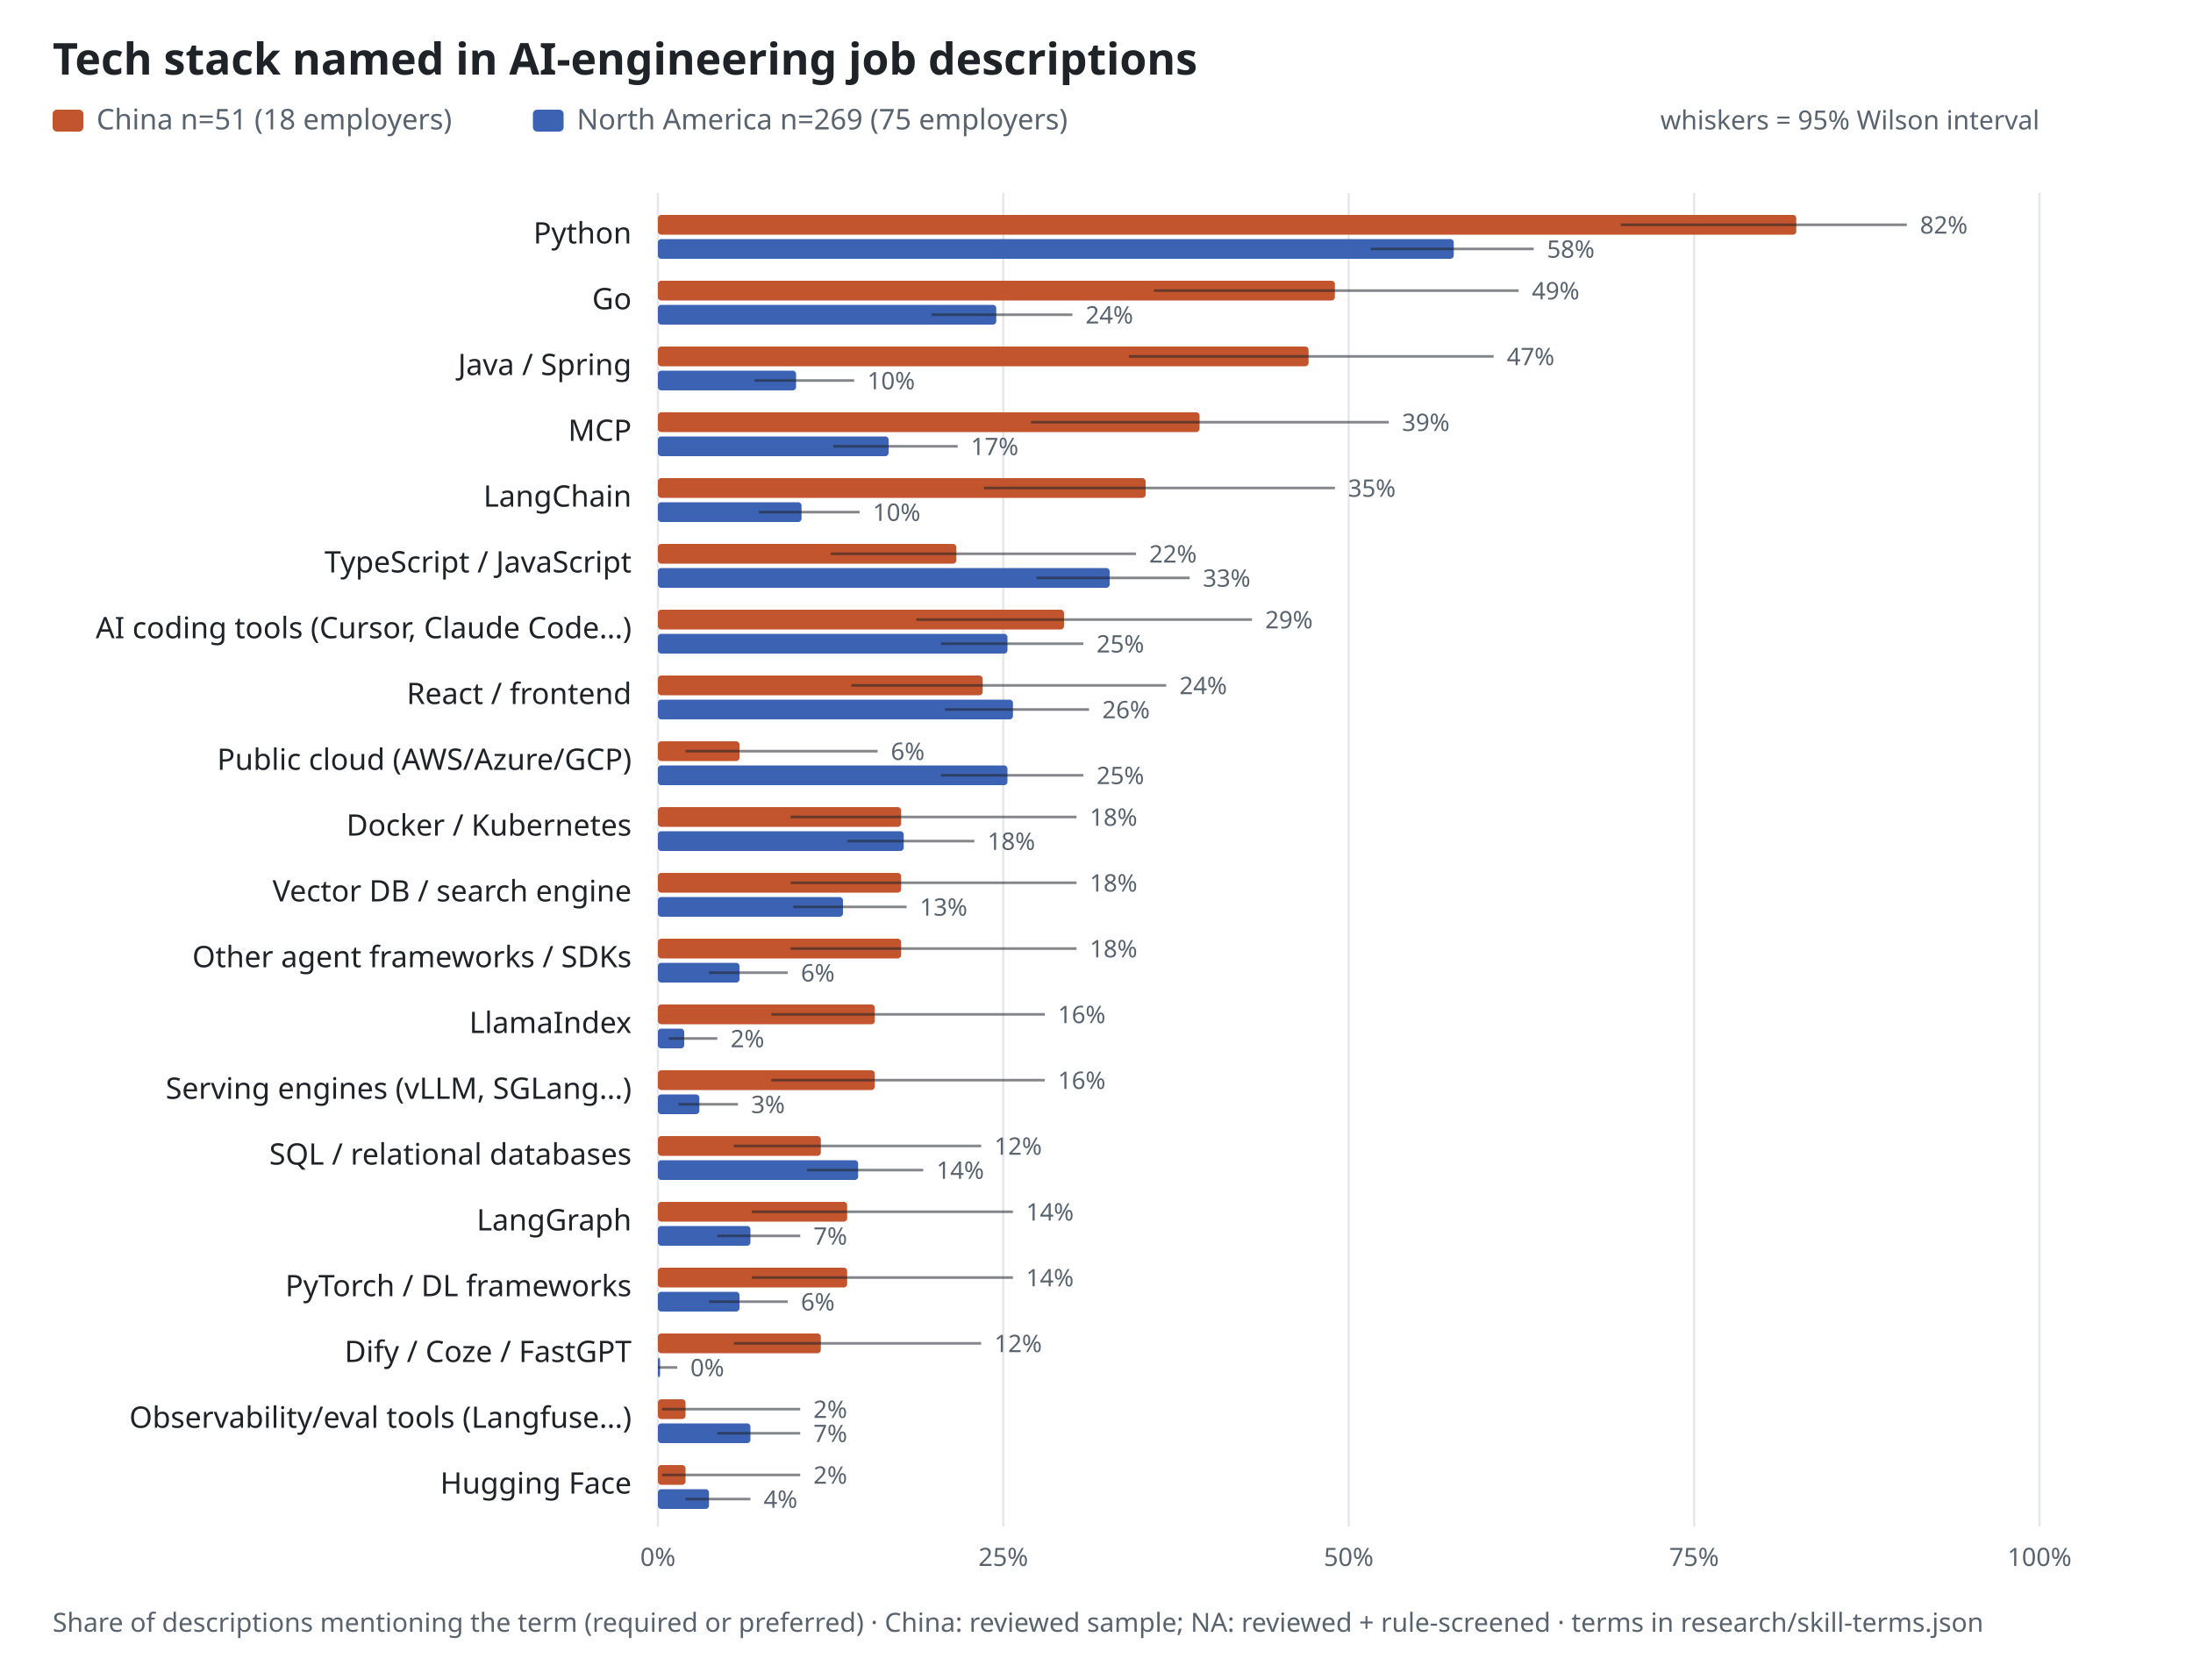
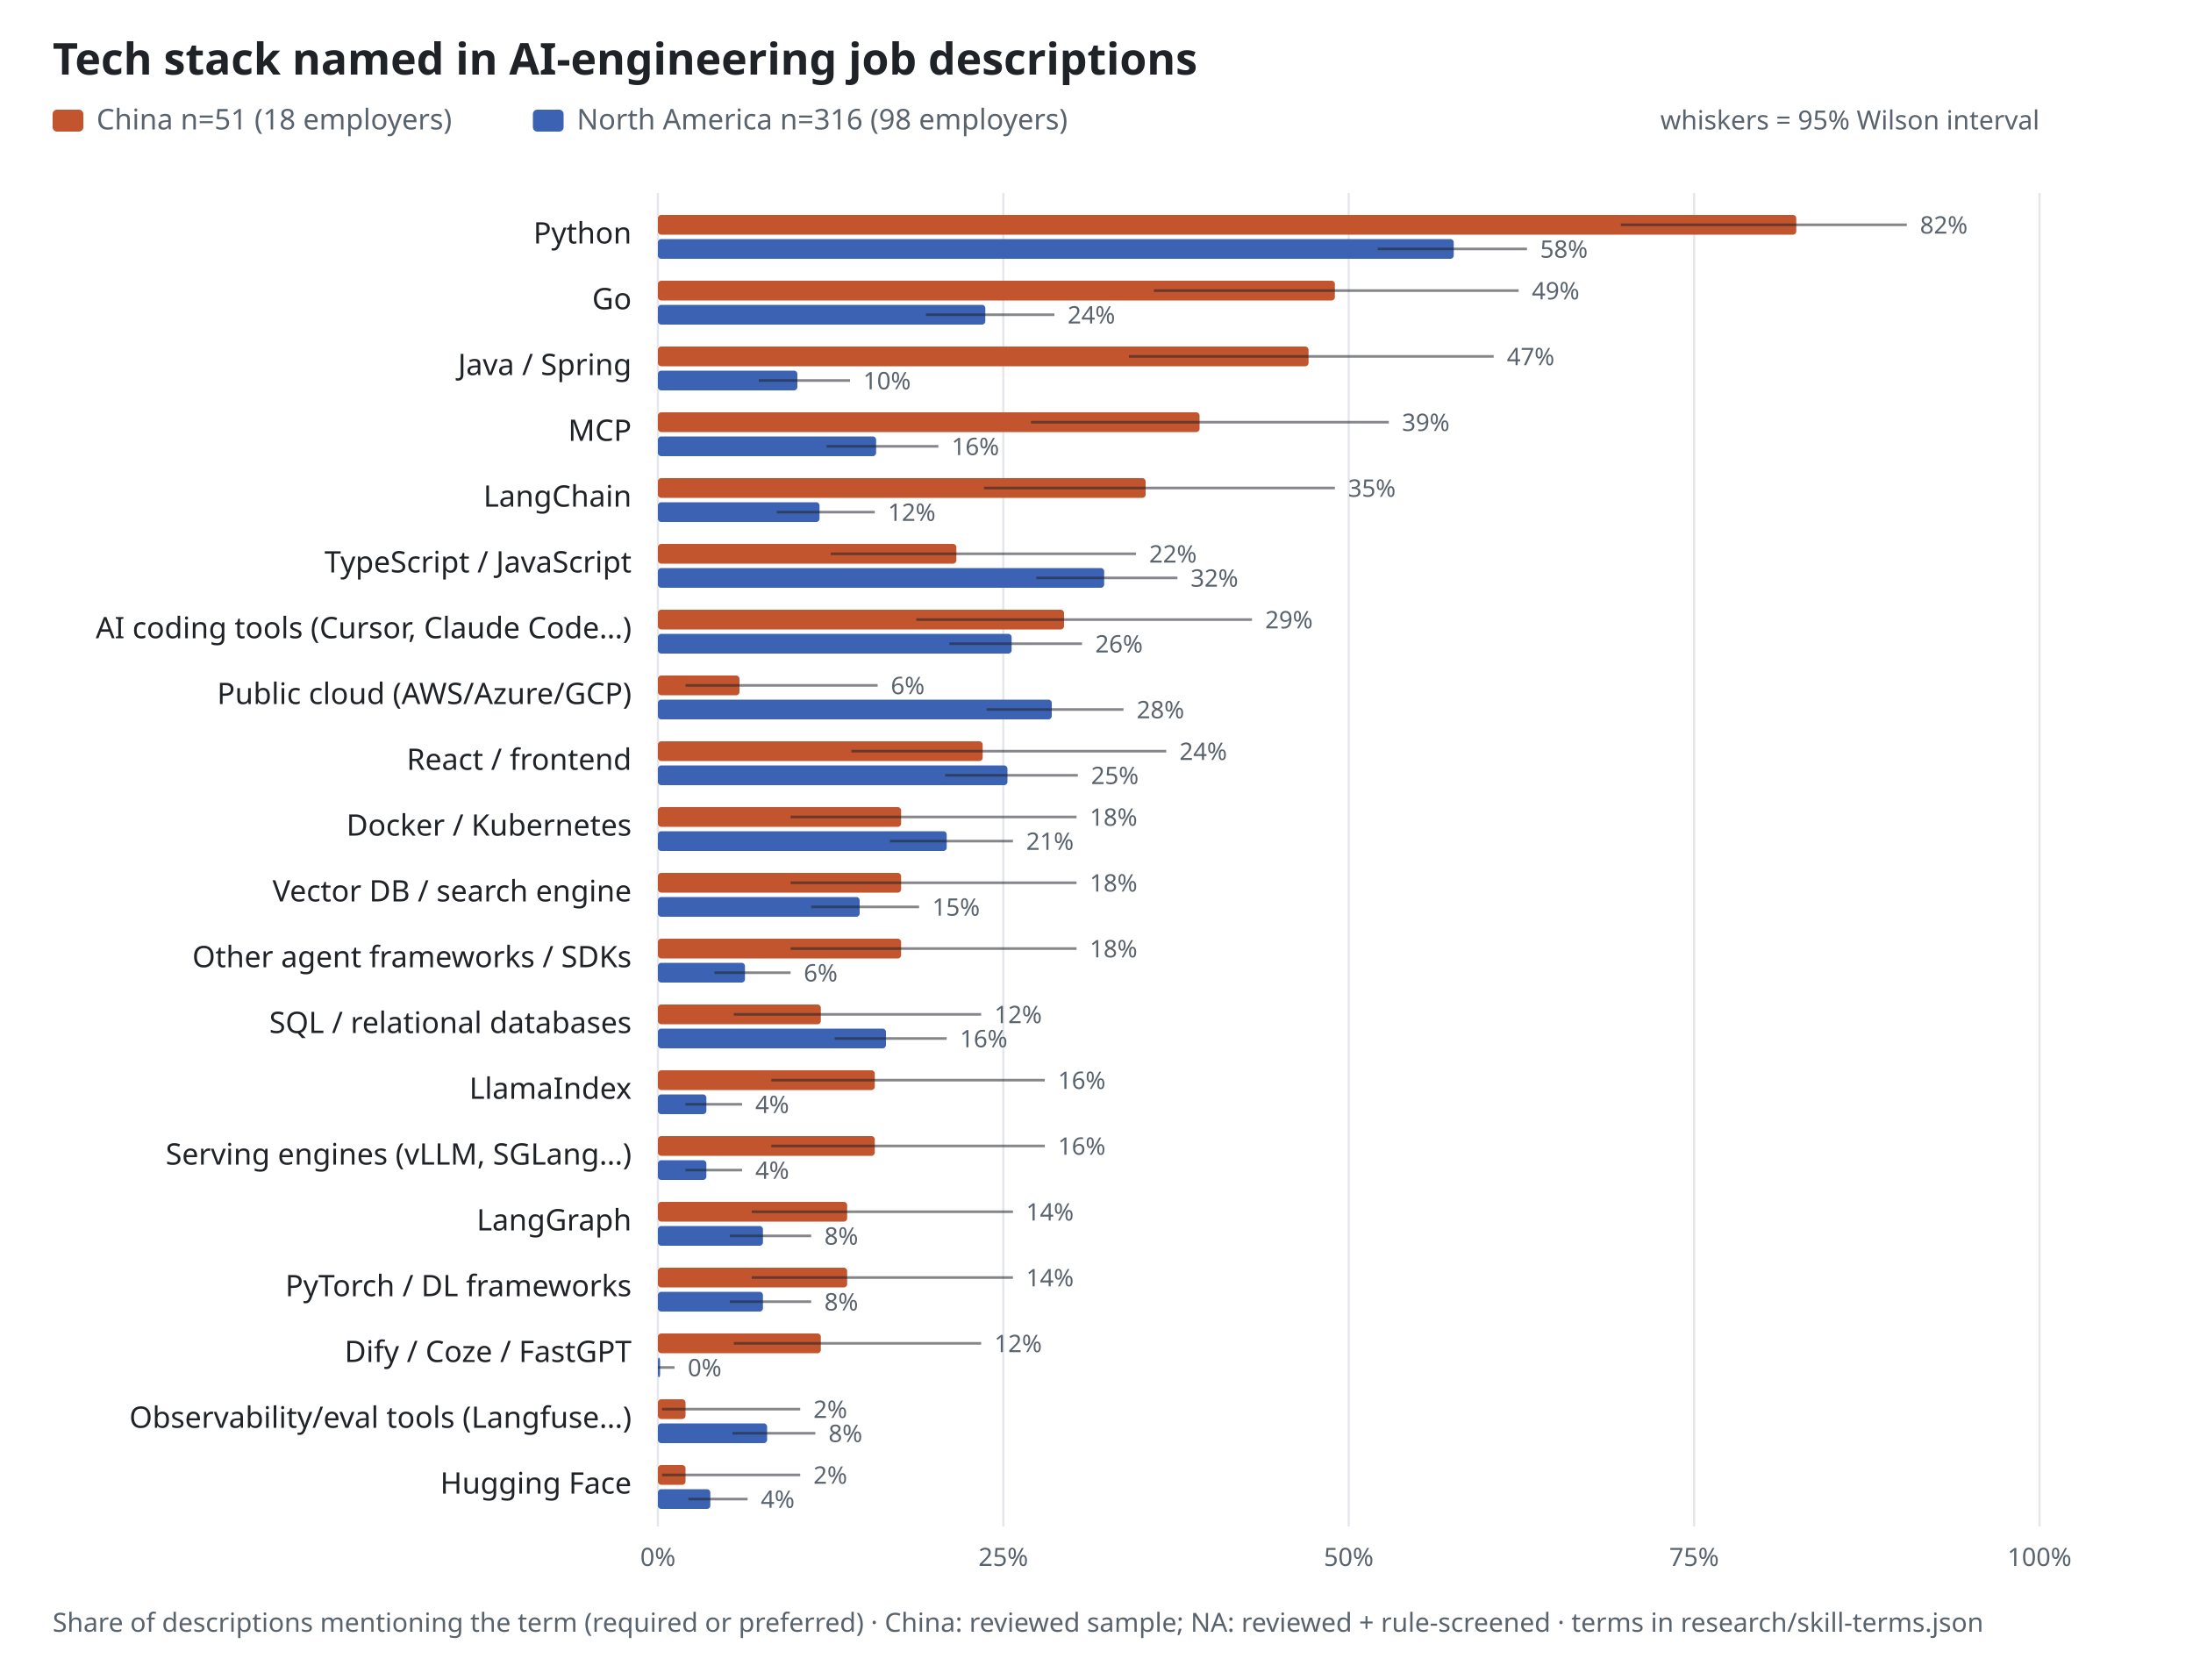
<svg xmlns="http://www.w3.org/2000/svg" viewBox="0 0 1000 766" width="1000" height="766" role="img" aria-labelledby="t d" font-family="-apple-system, BlinkMacSystemFont, 'Segoe UI', 'Noto Sans', Helvetica, Arial, 'PingFang SC', 'Hiragino Sans GB', 'Microsoft YaHei', 'Noto Sans CJK SC', sans-serif">
  <text x="24.0" y="34.0" font-size="20" fill="#1f2328" font-weight="700">Tech stack named in AI-engineering job descriptions</text>
  <rect x="24" y="50" width="14" height="10" rx="2" fill="#c2552d" />
  <text x="44.0" y="59.0" font-size="13" fill="#59636e">China n=51 (18 employers)</text>
  <rect x="243" y="50" width="14" height="10" rx="2" fill="#3b62b3" />
-   <text x="263.0" y="59.0" font-size="13" fill="#59636e">North America n=269 (75 employers)</text>
+   <text x="263.0" y="59.0" font-size="13" fill="#59636e">North America n=316 (98 employers)</text>
  <text x="930.0" y="59.0" font-size="12" fill="#59636e" text-anchor="end">whiskers = 95% Wilson interval</text>
  <line x1="300.0" y1="88" x2="300.0" y2="696" stroke="#e5e7eb" />
  <text x="300.0" y="714.0" font-size="11.5" fill="#59636e" text-anchor="middle">0%</text>
  <line x1="457.5" y1="88" x2="457.5" y2="696" stroke="#e5e7eb" />
  <text x="457.5" y="714.0" font-size="11.5" fill="#59636e" text-anchor="middle">25%</text>
  <line x1="615.0" y1="88" x2="615.0" y2="696" stroke="#e5e7eb" />
  <text x="615.0" y="714.0" font-size="11.5" fill="#59636e" text-anchor="middle">50%</text>
  <line x1="772.5" y1="88" x2="772.5" y2="696" stroke="#e5e7eb" />
  <text x="772.5" y="714.0" font-size="11.5" fill="#59636e" text-anchor="middle">75%</text>
  <line x1="930.0" y1="88" x2="930.0" y2="696" stroke="#e5e7eb" />
  <text x="930.0" y="714.0" font-size="11.5" fill="#59636e" text-anchor="middle">100%</text>
  <text x="288.0" y="111.0" font-size="13.5" fill="#1f2328" text-anchor="end">Python</text>
  <rect x="300" y="98" width="519.1" height="9" rx="1.5" fill="#c2552d" />
  <line x1="739.1" y1="102.5" x2="869.5" y2="102.5" stroke="#1f2328" stroke-opacity="0.55" stroke-width="1.2" />
  <text x="875.5" y="106.5" font-size="11" fill="#59636e">82%</text>
  <rect x="300" y="109" width="362.9" height="9" rx="1.5" fill="#3b62b3" />
-   <line x1="625.1" y1="113.5" x2="699.4" y2="113.5" stroke="#1f2328" stroke-opacity="0.55" stroke-width="1.2" />
-   <text x="705.4" y="117.5" font-size="11" fill="#59636e">58%</text>
+   <line x1="628.2" y1="113.5" x2="696.3" y2="113.5" stroke="#1f2328" stroke-opacity="0.55" stroke-width="1.2" />
+   <text x="702.3" y="117.5" font-size="11" fill="#59636e">58%</text>
  <text x="288.0" y="141.0" font-size="13.5" fill="#1f2328" text-anchor="end">Go</text>
  <rect x="300" y="128" width="308.7" height="9" rx="1.5" fill="#c2552d" />
  <line x1="526.2" y1="132.5" x2="692.5" y2="132.5" stroke="#1f2328" stroke-opacity="0.55" stroke-width="1.2" />
  <text x="698.5" y="136.5" font-size="11" fill="#59636e">49%</text>
-   <rect x="300" y="139" width="154.3" height="9" rx="1.5" fill="#3b62b3" />
-   <line x1="424.7" y1="143.5" x2="489.0" y2="143.5" stroke="#1f2328" stroke-opacity="0.55" stroke-width="1.2" />
-   <text x="495.0" y="147.5" font-size="11" fill="#59636e">24%</text>
+   <rect x="300" y="139" width="149.3" height="9" rx="1.5" fill="#3b62b3" />
+   <line x1="422.2" y1="143.5" x2="480.8" y2="143.5" stroke="#1f2328" stroke-opacity="0.55" stroke-width="1.2" />
+   <text x="486.8" y="147.5" font-size="11" fill="#59636e">24%</text>
  <text x="288.0" y="171.0" font-size="13.5" fill="#1f2328" text-anchor="end">Java / Spring</text>
  <rect x="300" y="158" width="296.7" height="9" rx="1.5" fill="#c2552d" />
  <line x1="514.8" y1="162.5" x2="681.1" y2="162.5" stroke="#1f2328" stroke-opacity="0.55" stroke-width="1.2" />
  <text x="687.1" y="166.5" font-size="11" fill="#59636e">47%</text>
-   <rect x="300" y="169" width="63.0" height="9" rx="1.5" fill="#3b62b3" />
-   <line x1="344.1" y1="173.5" x2="389.5" y2="173.5" stroke="#1f2328" stroke-opacity="0.55" stroke-width="1.2" />
-   <text x="395.5" y="177.5" font-size="11" fill="#59636e">10%</text>
+   <rect x="300" y="169" width="63.6" height="9" rx="1.5" fill="#3b62b3" />
+   <line x1="346.0" y1="173.5" x2="387.6" y2="173.5" stroke="#1f2328" stroke-opacity="0.55" stroke-width="1.2" />
+   <text x="393.6" y="177.5" font-size="11" fill="#59636e">10%</text>
  <text x="288.0" y="201.0" font-size="13.5" fill="#1f2328" text-anchor="end">MCP</text>
  <rect x="300" y="188" width="247.0" height="9" rx="1.5" fill="#c2552d" />
  <line x1="470.1" y1="192.5" x2="633.3" y2="192.5" stroke="#1f2328" stroke-opacity="0.55" stroke-width="1.2" />
  <text x="639.3" y="196.5" font-size="11" fill="#59636e">39%</text>
-   <rect x="300" y="199" width="105.2" height="9" rx="1.5" fill="#3b62b3" />
-   <line x1="380.0" y1="203.5" x2="436.7" y2="203.5" stroke="#1f2328" stroke-opacity="0.55" stroke-width="1.2" />
-   <text x="442.7" y="207.5" font-size="11" fill="#59636e">17%</text>
+   <rect x="300" y="199" width="99.5" height="9" rx="1.5" fill="#3b62b3" />
+   <line x1="376.9" y1="203.5" x2="427.9" y2="203.5" stroke="#1f2328" stroke-opacity="0.55" stroke-width="1.2" />
+   <text x="433.9" y="207.5" font-size="11" fill="#59636e">16%</text>
  <text x="288.0" y="231.0" font-size="13.5" fill="#1f2328" text-anchor="end">LangChain</text>
  <rect x="300" y="218" width="222.4" height="9" rx="1.5" fill="#c2552d" />
  <line x1="448.7" y1="222.5" x2="608.7" y2="222.5" stroke="#1f2328" stroke-opacity="0.55" stroke-width="1.2" />
  <text x="614.7" y="226.5" font-size="11" fill="#59636e">35%</text>
-   <rect x="300" y="229" width="65.5" height="9" rx="1.5" fill="#3b62b3" />
-   <line x1="346.0" y1="233.5" x2="392.0" y2="233.5" stroke="#1f2328" stroke-opacity="0.55" stroke-width="1.2" />
-   <text x="398.0" y="237.5" font-size="11" fill="#59636e">10%</text>
+   <rect x="300" y="229" width="73.7" height="9" rx="1.5" fill="#3b62b3" />
+   <line x1="354.2" y1="233.5" x2="398.9" y2="233.5" stroke="#1f2328" stroke-opacity="0.55" stroke-width="1.2" />
+   <text x="404.9" y="237.5" font-size="11" fill="#59636e">12%</text>
  <text x="288.0" y="261.0" font-size="13.5" fill="#1f2328" text-anchor="end">TypeScript / JavaScript</text>
  <rect x="300" y="248" width="136.1" height="9" rx="1.5" fill="#c2552d" />
  <line x1="378.8" y1="252.5" x2="518.0" y2="252.5" stroke="#1f2328" stroke-opacity="0.55" stroke-width="1.2" />
  <text x="524.0" y="256.5" font-size="11" fill="#59636e">22%</text>
-   <rect x="300" y="259" width="206.0" height="9" rx="1.5" fill="#3b62b3" />
-   <line x1="472.6" y1="263.5" x2="542.5" y2="263.5" stroke="#1f2328" stroke-opacity="0.55" stroke-width="1.2" />
-   <text x="548.5" y="267.5" font-size="11" fill="#59636e">33%</text>
+   <rect x="300" y="259" width="203.5" height="9" rx="1.5" fill="#3b62b3" />
+   <line x1="472.6" y1="263.5" x2="536.9" y2="263.5" stroke="#1f2328" stroke-opacity="0.55" stroke-width="1.2" />
+   <text x="542.9" y="267.5" font-size="11" fill="#59636e">32%</text>
  <text x="288.0" y="291.0" font-size="13.5" fill="#1f2328" text-anchor="end">AI coding tools (Cursor, Claude Code…)</text>
  <rect x="300" y="278" width="185.2" height="9" rx="1.5" fill="#c2552d" />
  <line x1="417.8" y1="282.5" x2="570.9" y2="282.5" stroke="#1f2328" stroke-opacity="0.55" stroke-width="1.2" />
  <text x="576.9" y="286.5" font-size="11" fill="#59636e">29%</text>
-   <rect x="300" y="289" width="159.4" height="9" rx="1.5" fill="#3b62b3" />
-   <line x1="429.1" y1="293.5" x2="494.0" y2="293.5" stroke="#1f2328" stroke-opacity="0.55" stroke-width="1.2" />
-   <text x="500.0" y="297.5" font-size="11" fill="#59636e">25%</text>
-   <text x="288.0" y="321.0" font-size="13.5" fill="#1f2328" text-anchor="end">React / frontend</text>
-   <rect x="300" y="308" width="148.1" height="9" rx="1.5" fill="#c2552d" />
-   <line x1="388.2" y1="312.5" x2="531.8" y2="312.5" stroke="#1f2328" stroke-opacity="0.55" stroke-width="1.2" />
-   <text x="537.8" y="316.5" font-size="11" fill="#59636e">24%</text>
-   <rect x="300" y="319" width="161.9" height="9" rx="1.5" fill="#3b62b3" />
-   <line x1="431.0" y1="323.5" x2="496.6" y2="323.5" stroke="#1f2328" stroke-opacity="0.55" stroke-width="1.2" />
-   <text x="502.6" y="327.5" font-size="11" fill="#59636e">26%</text>
-   <text x="288.0" y="351.0" font-size="13.5" fill="#1f2328" text-anchor="end">Public cloud (AWS/Azure/GCP)</text>
-   <rect x="300" y="338" width="37.2" height="9" rx="1.5" fill="#c2552d" />
-   <line x1="312.6" y1="342.5" x2="400.2" y2="342.5" stroke="#1f2328" stroke-opacity="0.55" stroke-width="1.2" />
-   <text x="406.2" y="346.5" font-size="11" fill="#59636e">6%</text>
+   <rect x="300" y="289" width="161.3" height="9" rx="1.5" fill="#3b62b3" />
+   <line x1="432.9" y1="293.5" x2="493.4" y2="293.5" stroke="#1f2328" stroke-opacity="0.55" stroke-width="1.2" />
+   <text x="499.4" y="297.5" font-size="11" fill="#59636e">26%</text>
+   <text x="288.0" y="321.0" font-size="13.5" fill="#1f2328" text-anchor="end">Public cloud (AWS/Azure/GCP)</text>
+   <rect x="300" y="308" width="37.2" height="9" rx="1.5" fill="#c2552d" />
+   <line x1="312.6" y1="312.5" x2="400.2" y2="312.5" stroke="#1f2328" stroke-opacity="0.55" stroke-width="1.2" />
+   <text x="406.2" y="316.5" font-size="11" fill="#59636e">6%</text>
+   <rect x="300" y="319" width="179.6" height="9" rx="1.5" fill="#3b62b3" />
+   <line x1="449.9" y1="323.5" x2="512.3" y2="323.5" stroke="#1f2328" stroke-opacity="0.55" stroke-width="1.2" />
+   <text x="518.3" y="327.5" font-size="11" fill="#59636e">28%</text>
+   <text x="288.0" y="351.0" font-size="13.5" fill="#1f2328" text-anchor="end">React / frontend</text>
+   <rect x="300" y="338" width="148.1" height="9" rx="1.5" fill="#c2552d" />
+   <line x1="388.2" y1="342.5" x2="531.8" y2="342.5" stroke="#1f2328" stroke-opacity="0.55" stroke-width="1.2" />
+   <text x="537.8" y="346.5" font-size="11" fill="#59636e">24%</text>
  <rect x="300" y="349" width="159.4" height="9" rx="1.5" fill="#3b62b3" />
-   <line x1="429.1" y1="353.5" x2="494.0" y2="353.5" stroke="#1f2328" stroke-opacity="0.55" stroke-width="1.2" />
-   <text x="500.0" y="357.5" font-size="11" fill="#59636e">25%</text>
+   <line x1="431.0" y1="353.5" x2="491.5" y2="353.5" stroke="#1f2328" stroke-opacity="0.55" stroke-width="1.2" />
+   <text x="497.5" y="357.5" font-size="11" fill="#59636e">25%</text>
  <text x="288.0" y="381.0" font-size="13.5" fill="#1f2328" text-anchor="end">Docker / Kubernetes</text>
  <rect x="300" y="368" width="110.9" height="9" rx="1.5" fill="#c2552d" />
  <line x1="360.5" y1="372.5" x2="490.9" y2="372.5" stroke="#1f2328" stroke-opacity="0.55" stroke-width="1.2" />
  <text x="496.9" y="376.5" font-size="11" fill="#59636e">18%</text>
-   <rect x="300" y="379" width="112.1" height="9" rx="1.5" fill="#3b62b3" />
-   <line x1="386.3" y1="383.5" x2="444.3" y2="383.5" stroke="#1f2328" stroke-opacity="0.55" stroke-width="1.2" />
-   <text x="450.3" y="387.5" font-size="11" fill="#59636e">18%</text>
+   <rect x="300" y="379" width="131.7" height="9" rx="1.5" fill="#3b62b3" />
+   <line x1="405.8" y1="383.5" x2="461.9" y2="383.5" stroke="#1f2328" stroke-opacity="0.55" stroke-width="1.2" />
+   <text x="467.9" y="387.5" font-size="11" fill="#59636e">21%</text>
  <text x="288.0" y="411.0" font-size="13.5" fill="#1f2328" text-anchor="end">Vector DB / search engine</text>
  <rect x="300" y="398" width="110.9" height="9" rx="1.5" fill="#c2552d" />
  <line x1="360.5" y1="402.5" x2="490.9" y2="402.5" stroke="#1f2328" stroke-opacity="0.55" stroke-width="1.2" />
  <text x="496.9" y="406.5" font-size="11" fill="#59636e">18%</text>
-   <rect x="300" y="409" width="84.4" height="9" rx="1.5" fill="#3b62b3" />
-   <line x1="361.7" y1="413.5" x2="413.4" y2="413.5" stroke="#1f2328" stroke-opacity="0.55" stroke-width="1.2" />
-   <text x="419.4" y="417.5" font-size="11" fill="#59636e">13%</text>
+   <rect x="300" y="409" width="92.0" height="9" rx="1.5" fill="#3b62b3" />
+   <line x1="369.9" y1="413.5" x2="419.1" y2="413.5" stroke="#1f2328" stroke-opacity="0.55" stroke-width="1.2" />
+   <text x="425.1" y="417.5" font-size="11" fill="#59636e">15%</text>
  <text x="288.0" y="441.0" font-size="13.5" fill="#1f2328" text-anchor="end">Other agent frameworks / SDKs</text>
  <rect x="300" y="428" width="110.9" height="9" rx="1.5" fill="#c2552d" />
  <line x1="360.5" y1="432.5" x2="490.9" y2="432.5" stroke="#1f2328" stroke-opacity="0.55" stroke-width="1.2" />
  <text x="496.9" y="436.5" font-size="11" fill="#59636e">18%</text>
-   <rect x="300" y="439" width="37.2" height="9" rx="1.5" fill="#3b62b3" />
-   <line x1="323.3" y1="443.5" x2="359.2" y2="443.5" stroke="#1f2328" stroke-opacity="0.55" stroke-width="1.2" />
-   <text x="365.2" y="447.5" font-size="11" fill="#59636e">6%</text>
-   <text x="288.0" y="471.0" font-size="13.5" fill="#1f2328" text-anchor="end">LlamaIndex</text>
-   <rect x="300" y="458" width="98.9" height="9" rx="1.5" fill="#c2552d" />
-   <line x1="351.7" y1="462.5" x2="476.4" y2="462.5" stroke="#1f2328" stroke-opacity="0.55" stroke-width="1.2" />
-   <text x="482.4" y="466.5" font-size="11" fill="#59636e">16%</text>
-   <rect x="300" y="469" width="12.0" height="9" rx="1.5" fill="#3b62b3" />
-   <line x1="305.0" y1="473.5" x2="327.1" y2="473.5" stroke="#1f2328" stroke-opacity="0.55" stroke-width="1.2" />
-   <text x="333.1" y="477.5" font-size="11" fill="#59636e">2%</text>
-   <text x="288.0" y="501.0" font-size="13.5" fill="#1f2328" text-anchor="end">Serving engines (vLLM, SGLang…)</text>
+   <rect x="300" y="439" width="39.7" height="9" rx="1.5" fill="#3b62b3" />
+   <line x1="325.8" y1="443.5" x2="360.5" y2="443.5" stroke="#1f2328" stroke-opacity="0.55" stroke-width="1.2" />
+   <text x="366.5" y="447.5" font-size="11" fill="#59636e">6%</text>
+   <text x="288.0" y="471.0" font-size="13.5" fill="#1f2328" text-anchor="end">SQL / relational databases</text>
+   <rect x="300" y="458" width="74.3" height="9" rx="1.5" fill="#c2552d" />
+   <line x1="334.6" y1="462.5" x2="447.4" y2="462.5" stroke="#1f2328" stroke-opacity="0.55" stroke-width="1.2" />
+   <text x="453.4" y="466.5" font-size="11" fill="#59636e">12%</text>
+   <rect x="300" y="469" width="104.0" height="9" rx="1.5" fill="#3b62b3" />
+   <line x1="380.6" y1="473.5" x2="431.7" y2="473.5" stroke="#1f2328" stroke-opacity="0.55" stroke-width="1.2" />
+   <text x="437.7" y="477.5" font-size="11" fill="#59636e">16%</text>
+   <text x="288.0" y="501.0" font-size="13.5" fill="#1f2328" text-anchor="end">LlamaIndex</text>
  <rect x="300" y="488" width="98.9" height="9" rx="1.5" fill="#c2552d" />
  <line x1="351.7" y1="492.5" x2="476.4" y2="492.5" stroke="#1f2328" stroke-opacity="0.55" stroke-width="1.2" />
  <text x="482.4" y="496.5" font-size="11" fill="#59636e">16%</text>
-   <rect x="300" y="499" width="18.9" height="9" rx="1.5" fill="#3b62b3" />
-   <line x1="309.4" y1="503.5" x2="336.5" y2="503.5" stroke="#1f2328" stroke-opacity="0.55" stroke-width="1.2" />
-   <text x="342.5" y="507.5" font-size="11" fill="#59636e">3%</text>
-   <text x="288.0" y="531.0" font-size="13.5" fill="#1f2328" text-anchor="end">SQL / relational databases</text>
-   <rect x="300" y="518" width="74.3" height="9" rx="1.5" fill="#c2552d" />
-   <line x1="334.6" y1="522.5" x2="447.4" y2="522.5" stroke="#1f2328" stroke-opacity="0.55" stroke-width="1.2" />
-   <text x="453.4" y="526.5" font-size="11" fill="#59636e">12%</text>
-   <rect x="300" y="529" width="91.3" height="9" rx="1.5" fill="#3b62b3" />
-   <line x1="368.0" y1="533.5" x2="421.0" y2="533.5" stroke="#1f2328" stroke-opacity="0.55" stroke-width="1.2" />
-   <text x="427.0" y="537.5" font-size="11" fill="#59636e">14%</text>
+   <rect x="300" y="499" width="22.1" height="9" rx="1.5" fill="#3b62b3" />
+   <line x1="312.6" y1="503.5" x2="338.4" y2="503.5" stroke="#1f2328" stroke-opacity="0.55" stroke-width="1.2" />
+   <text x="344.4" y="507.5" font-size="11" fill="#59636e">4%</text>
+   <text x="288.0" y="531.0" font-size="13.5" fill="#1f2328" text-anchor="end">Serving engines (vLLM, SGLang…)</text>
+   <rect x="300" y="518" width="98.9" height="9" rx="1.5" fill="#c2552d" />
+   <line x1="351.7" y1="522.5" x2="476.4" y2="522.5" stroke="#1f2328" stroke-opacity="0.55" stroke-width="1.2" />
+   <text x="482.4" y="526.5" font-size="11" fill="#59636e">16%</text>
+   <rect x="300" y="529" width="22.1" height="9" rx="1.5" fill="#3b62b3" />
+   <line x1="312.6" y1="533.5" x2="338.4" y2="533.5" stroke="#1f2328" stroke-opacity="0.55" stroke-width="1.2" />
+   <text x="344.4" y="537.5" font-size="11" fill="#59636e">4%</text>
  <text x="288.0" y="561.0" font-size="13.5" fill="#1f2328" text-anchor="end">LangGraph</text>
  <rect x="300" y="548" width="86.3" height="9" rx="1.5" fill="#c2552d" />
  <line x1="342.8" y1="552.5" x2="461.9" y2="552.5" stroke="#1f2328" stroke-opacity="0.55" stroke-width="1.2" />
  <text x="467.9" y="556.5" font-size="11" fill="#59636e">14%</text>
-   <rect x="300" y="559" width="42.2" height="9" rx="1.5" fill="#3b62b3" />
-   <line x1="327.1" y1="563.5" x2="364.9" y2="563.5" stroke="#1f2328" stroke-opacity="0.55" stroke-width="1.2" />
-   <text x="370.9" y="567.5" font-size="11" fill="#59636e">7%</text>
+   <rect x="300" y="559" width="47.9" height="9" rx="1.5" fill="#3b62b3" />
+   <line x1="332.8" y1="563.5" x2="369.9" y2="563.5" stroke="#1f2328" stroke-opacity="0.55" stroke-width="1.2" />
+   <text x="375.9" y="567.5" font-size="11" fill="#59636e">8%</text>
  <text x="288.0" y="591.0" font-size="13.5" fill="#1f2328" text-anchor="end">PyTorch / DL frameworks</text>
  <rect x="300" y="578" width="86.3" height="9" rx="1.5" fill="#c2552d" />
  <line x1="342.8" y1="582.5" x2="461.9" y2="582.5" stroke="#1f2328" stroke-opacity="0.55" stroke-width="1.2" />
  <text x="467.9" y="586.5" font-size="11" fill="#59636e">14%</text>
-   <rect x="300" y="589" width="37.2" height="9" rx="1.5" fill="#3b62b3" />
-   <line x1="323.3" y1="593.5" x2="359.2" y2="593.5" stroke="#1f2328" stroke-opacity="0.55" stroke-width="1.2" />
-   <text x="365.2" y="597.5" font-size="11" fill="#59636e">6%</text>
+   <rect x="300" y="589" width="47.9" height="9" rx="1.5" fill="#3b62b3" />
+   <line x1="332.8" y1="593.5" x2="369.9" y2="593.5" stroke="#1f2328" stroke-opacity="0.55" stroke-width="1.2" />
+   <text x="375.9" y="597.5" font-size="11" fill="#59636e">8%</text>
  <text x="288.0" y="621.0" font-size="13.5" fill="#1f2328" text-anchor="end">Dify / Coze / FastGPT</text>
  <rect x="300" y="608" width="74.3" height="9" rx="1.5" fill="#c2552d" />
  <line x1="334.6" y1="612.5" x2="447.4" y2="612.5" stroke="#1f2328" stroke-opacity="0.55" stroke-width="1.2" />
  <text x="453.4" y="616.5" font-size="11" fill="#59636e">12%</text>
  <rect x="300" y="619" width="1.0" height="9" rx="1.5" fill="#3b62b3" />
-   <line x1="300.0" y1="623.5" x2="308.8" y2="623.5" stroke="#1f2328" stroke-opacity="0.55" stroke-width="1.2" />
-   <text x="314.8" y="627.5" font-size="11" fill="#59636e">0%</text>
+   <line x1="300.0" y1="623.5" x2="307.6" y2="623.5" stroke="#1f2328" stroke-opacity="0.55" stroke-width="1.2" />
+   <text x="313.6" y="627.5" font-size="11" fill="#59636e">0%</text>
  <text x="288.0" y="651.0" font-size="13.5" fill="#1f2328" text-anchor="end">Observability/eval tools (Langfuse…)</text>
  <rect x="300" y="638" width="12.6" height="9" rx="1.5" fill="#c2552d" />
  <line x1="301.9" y1="642.5" x2="364.9" y2="642.5" stroke="#1f2328" stroke-opacity="0.55" stroke-width="1.2" />
  <text x="370.9" y="646.5" font-size="11" fill="#59636e">2%</text>
-   <rect x="300" y="649" width="42.2" height="9" rx="1.5" fill="#3b62b3" />
-   <line x1="327.1" y1="653.5" x2="364.9" y2="653.5" stroke="#1f2328" stroke-opacity="0.55" stroke-width="1.2" />
-   <text x="370.9" y="657.5" font-size="11" fill="#59636e">7%</text>
+   <rect x="300" y="649" width="49.8" height="9" rx="1.5" fill="#3b62b3" />
+   <line x1="334.0" y1="653.5" x2="371.8" y2="653.5" stroke="#1f2328" stroke-opacity="0.55" stroke-width="1.2" />
+   <text x="377.8" y="657.5" font-size="11" fill="#59636e">8%</text>
  <text x="288.0" y="681.0" font-size="13.5" fill="#1f2328" text-anchor="end">Hugging Face</text>
  <rect x="300" y="668" width="12.6" height="9" rx="1.5" fill="#c2552d" />
  <line x1="301.9" y1="672.5" x2="364.9" y2="672.5" stroke="#1f2328" stroke-opacity="0.55" stroke-width="1.2" />
  <text x="370.9" y="676.5" font-size="11" fill="#59636e">2%</text>
-   <rect x="300" y="679" width="23.3" height="9" rx="1.5" fill="#3b62b3" />
-   <line x1="312.6" y1="683.5" x2="342.2" y2="683.5" stroke="#1f2328" stroke-opacity="0.55" stroke-width="1.2" />
-   <text x="348.2" y="687.5" font-size="11" fill="#59636e">4%</text>
+   <rect x="300" y="679" width="23.9" height="9" rx="1.5" fill="#3b62b3" />
+   <line x1="313.9" y1="683.5" x2="340.9" y2="683.5" stroke="#1f2328" stroke-opacity="0.55" stroke-width="1.2" />
+   <text x="346.9" y="687.5" font-size="11" fill="#59636e">4%</text>
  <text x="24.0" y="744.0" font-size="12" fill="#59636e">Share of descriptions mentioning the term (required or preferred) · China: reviewed sample; NA: reviewed + rule-screened · terms in research/skill-terms.json</text>
</svg>
